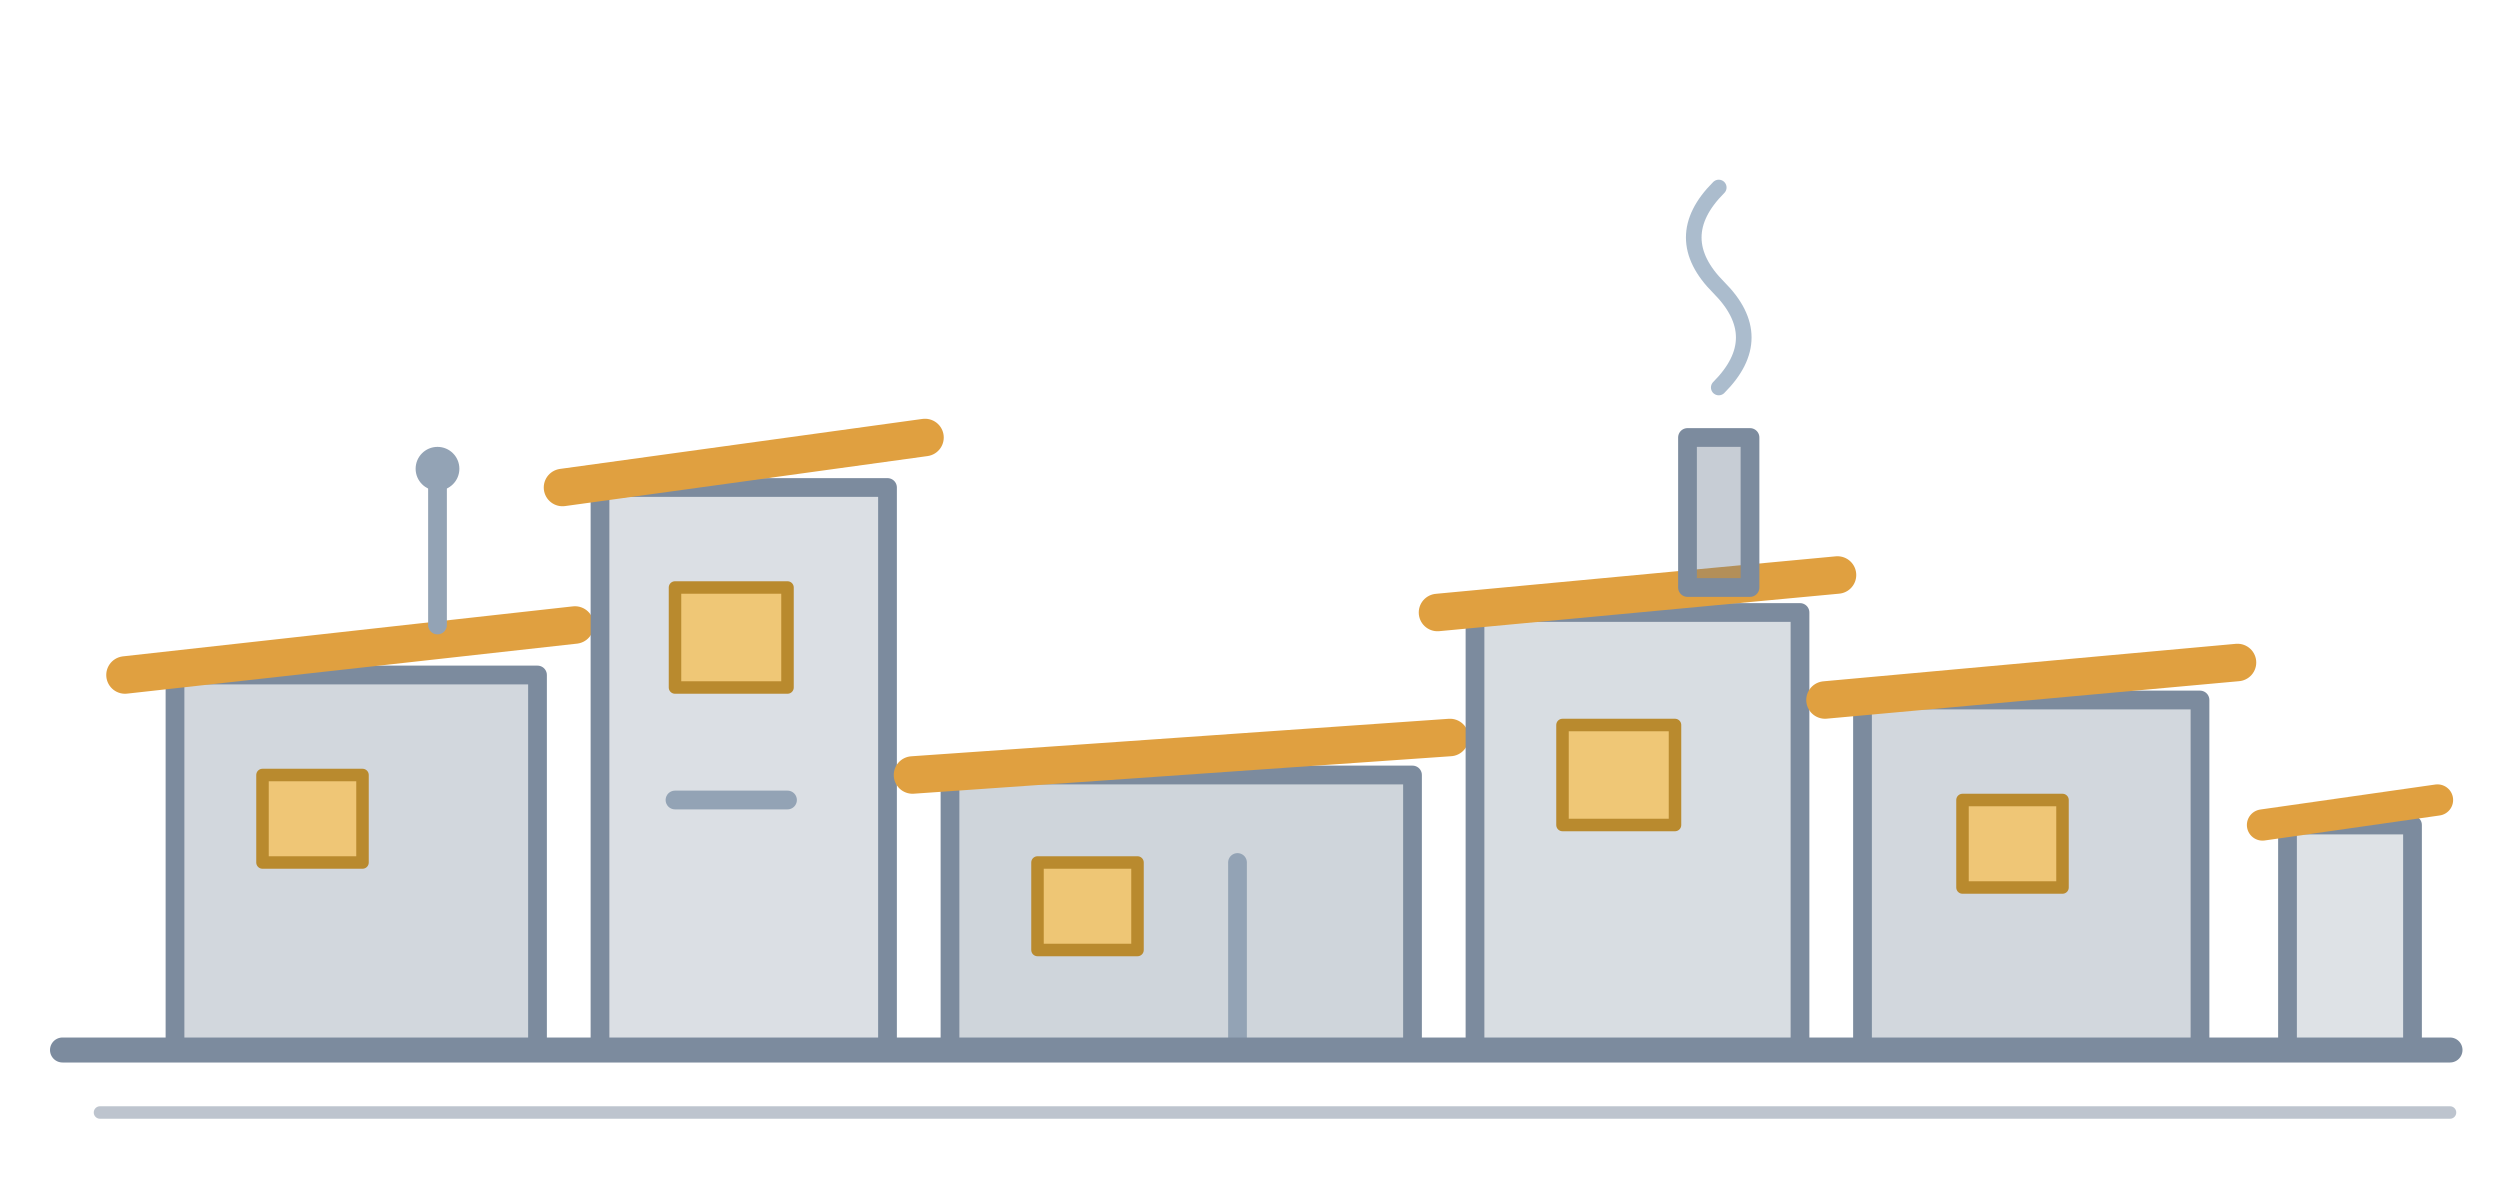
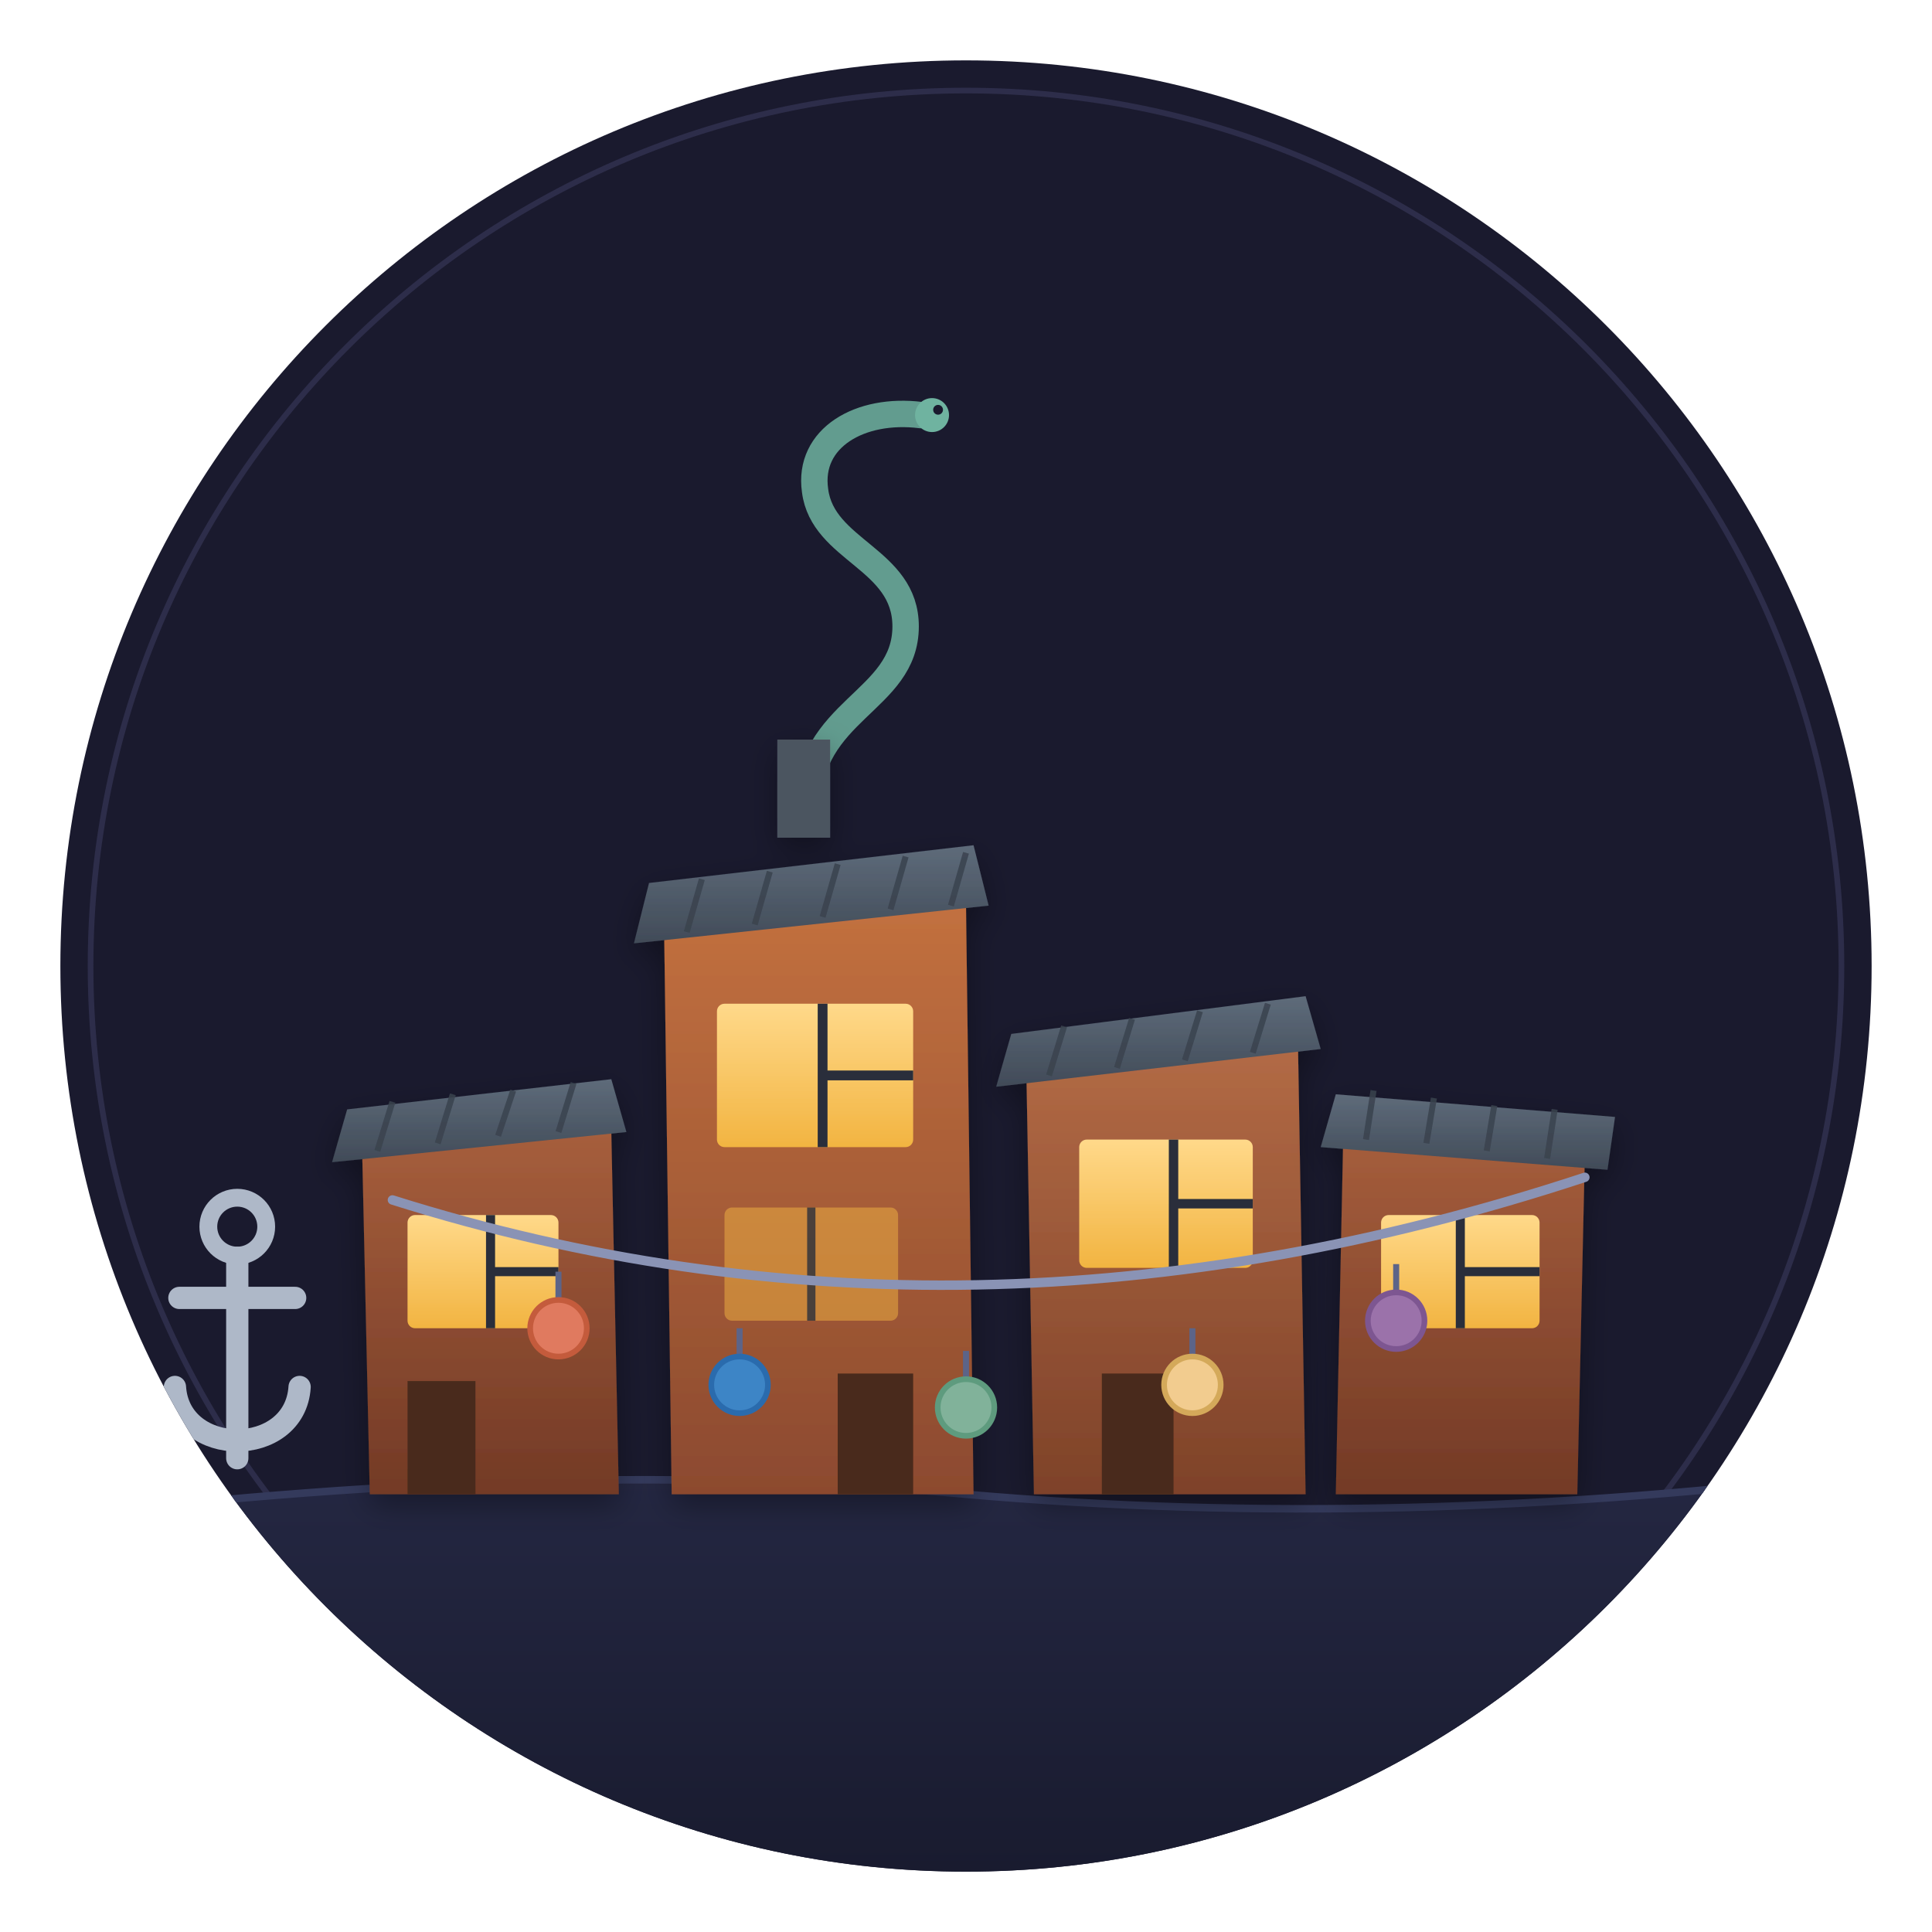
- <svg xmlns="http://www.w3.org/2000/svg" viewBox="0 0 400 190" width="400" height="190" role="img" aria-labelledby="title desc">
-   <g fill="none" stroke="#7C8B9E" stroke-width="3" stroke-linejoin="round" stroke-linecap="round">
-     <path d="M28 168 V108 H86 V168" fill="#5E7186" fill-opacity="0.28" />
-     <path d="M20 108 L92 100" stroke="#E0A040" stroke-width="6" />
-     <rect x="42" y="124" width="16" height="14" fill="#F2C46B" fill-opacity="0.9" stroke="#B98A2E" stroke-width="2" />
-     <path d="M70 78 V100" stroke="#93A3B5" stroke-width="3" />
-     <circle cx="70" cy="75" r="3.5" fill="#93A3B5" stroke="none" />
-     <path d="M96 168 V78 H142 V168" fill="#5E7186" fill-opacity="0.22" />
-     <path d="M90 78 L148 70" stroke="#E0A040" stroke-width="6" />
-     <rect x="108" y="94" width="18" height="16" fill="#F2C46B" fill-opacity="0.9" stroke="#B98A2E" stroke-width="2" />
-     <path d="M108 128 H126" stroke="#93A3B5" stroke-width="3" />
-     <path d="M152 168 V124 H226 V168" fill="#5E7186" fill-opacity="0.30" />
-     <path d="M146 124 L232 118" stroke="#E0A040" stroke-width="6" />
-     <rect x="166" y="138" width="16" height="14" fill="#F2C46B" fill-opacity="0.9" stroke="#B98A2E" stroke-width="2" />
-     <path d="M198 138 V168" stroke="#93A3B5" stroke-width="3" />
-     <path d="M236 168 V98 H288 V168" fill="#5E7186" fill-opacity="0.24" />
-     <path d="M230 98 L294 92" stroke="#E0A040" stroke-width="6" />
-     <rect x="270" y="70" width="10" height="24" fill="#5E7186" fill-opacity="0.35" stroke="#7C8B9E" stroke-width="3" />
-     <path d="M275 62 q8 -8 0 -16 q-8 -8 0 -16" stroke="#9CB0C4" stroke-width="2.5" stroke-opacity="0.85" />
-     <rect x="250" y="116" width="18" height="16" fill="#F2C46B" fill-opacity="0.9" stroke="#B98A2E" stroke-width="2" />
-     <path d="M298 168 V112 H352 V168" fill="#5E7186" fill-opacity="0.28" />
-     <path d="M292 112 L358 106" stroke="#E0A040" stroke-width="6" />
-     <rect x="314" y="128" width="16" height="14" fill="#F2C46B" fill-opacity="0.9" stroke="#B98A2E" stroke-width="2" />
-     <path d="M366 168 V132 H386 V168" fill="#5E7186" fill-opacity="0.20" />
-     <path d="M362 132 L390 128" stroke="#E0A040" stroke-width="5" />
-     <path d="M10 168 H392" stroke="#7C8B9E" stroke-width="4" />
-     <path d="M16 178 H392" stroke="#7C8B9E" stroke-width="2" stroke-opacity="0.5" />
+ <svg xmlns="http://www.w3.org/2000/svg" viewBox="0 0 512 512" width="512" height="512" role="img" aria-labelledby="title desc">
+   <defs>
+     <linearGradient id="wallA" x1="0%" y1="0%" x2="0%" y2="100%">
+       <stop offset="0%" stop-color="#C2703F" />
+       <stop offset="100%" stop-color="#8C4A2F" />
+     </linearGradient>
+     <linearGradient id="wallB" x1="0%" y1="0%" x2="0%" y2="100%">
+       <stop offset="0%" stop-color="#A65E3C" />
+       <stop offset="100%" stop-color="#733A26" />
+     </linearGradient>
+     <linearGradient id="wallC" x1="0%" y1="0%" x2="0%" y2="100%">
+       <stop offset="0%" stop-color="#B26A45" />
+       <stop offset="100%" stop-color="#7E4229" />
+     </linearGradient>
+     <linearGradient id="roof" x1="0%" y1="0%" x2="0%" y2="100%">
+       <stop offset="0%" stop-color="#5E6B7A" />
+       <stop offset="100%" stop-color="#414B58" />
+     </linearGradient>
+     <linearGradient id="glow" x1="0%" y1="0%" x2="0%" y2="100%">
+       <stop offset="0%" stop-color="#FFD98A" />
+       <stop offset="100%" stop-color="#F2B441" />
+     </linearGradient>
+     <linearGradient id="ground" x1="0%" y1="0%" x2="0%" y2="100%">
+       <stop offset="0%" stop-color="#242742" />
+       <stop offset="100%" stop-color="#191b2f" />
+     </linearGradient>
+     <filter id="sh" x="-12%" y="-12%" width="126%" height="130%">
+       <feDropShadow dx="0" dy="3" stdDeviation="4" flood-color="#00000055" />
+     </filter>
+     <clipPath id="disc">
+       <circle cx="256" cy="256" r="240" />
+     </clipPath>
+   </defs>
+   <circle cx="256" cy="256" r="240" fill="#1a1a2e" />
+   <circle cx="256" cy="256" r="232" fill="none" stroke="#2d2d4a" stroke-width="1.5" />
+   <g clip-path="url(#disc)">
+     <path d="M16 402 Q 150 386 256 396 Q 370 406 496 390 L496 496 L16 496 Z" fill="url(#ground)" />
+     <path d="M16 402 Q 150 386 256 396 Q 370 406 496 390" fill="none" stroke="#343a5c" stroke-width="2" />
+     <path d="M214 214 C 214 188 240 186 240 166 C 240 148 218 146 216 130 C 214 116 228 108 244 110" fill="none" stroke="#6FB3A0" stroke-width="7" stroke-linecap="round" opacity="0.85" />
+     <circle cx="247" cy="110" r="4.5" fill="#6FB3A0" />
+     <circle cx="248.6" cy="108.6" r="1.3" fill="#1a1a2e" />
+     <g filter="url(#sh)">
+       <path d="M96 306 L162 300 L164 396 L98 396 Z" fill="url(#wallB)" />
+       <path d="M88 308 L166 300 L162 286 L92 294 Z" fill="url(#roof)" />
+       <g stroke="#39424E" stroke-width="1.6" opacity="0.85">
+         <path d="M100 305 L104 292" />
+         <path d="M116 303 L120 290" />
+         <path d="M132 301 L136 289" />
+         <path d="M148 300 L152 287" />
+       </g>
+       <rect x="108" y="322" width="40" height="30" rx="2" fill="url(#glow)" />
+       <g stroke="#2A2F3A" stroke-width="2.4">
+         <path d="M130 322 L130 352" />
+         <path d="M130 337 L148 337" />
+       </g>
+       <rect x="108" y="366" width="18" height="30" fill="#4A2A1C" />
+     </g>
+     <g filter="url(#sh)">
+       <rect x="206" y="196" width="14" height="26" fill="#4C5561" />
+       <path d="M176 246 L256 240 L258 396 L178 396 Z" fill="url(#wallA)" />
+       <path d="M168 250 L262 240 L258 224 L172 234 Z" fill="url(#roof)" />
+       <g stroke="#39424E" stroke-width="1.6" opacity="0.85">
+         <path d="M182 247 L186 233" />
+         <path d="M200 245 L204 231" />
+         <path d="M218 243 L222 229" />
+         <path d="M236 241 L240 227" />
+         <path d="M252 240 L256 226" />
+       </g>
+       <rect x="190" y="266" width="52" height="38" rx="2" fill="url(#glow)" />
+       <g stroke="#2A2F3A" stroke-width="2.6">
+         <path d="M218 266 L218 304" />
+         <path d="M218 285 L242 285" />
+       </g>
+       <rect x="192" y="320" width="46" height="30" rx="2" fill="#F2B441" opacity="0.5" />
+       <path d="M215 320 L215 350" stroke="#2A2F3A" stroke-width="2.2" opacity="0.8" />
+       <rect x="222" y="364" width="20" height="32" fill="#4A2A1C" />
+     </g>
+     <g filter="url(#sh)">
+       <path d="M272 284 L344 278 L346 396 L274 396 Z" fill="url(#wallC)" />
+       <path d="M264 288 L350 278 L346 264 L268 274 Z" fill="url(#roof)" />
+       <g stroke="#39424E" stroke-width="1.6" opacity="0.85">
+         <path d="M278 285 L282 272" />
+         <path d="M296 283 L300 270" />
+         <path d="M314 281 L318 268" />
+         <path d="M332 279 L336 266" />
+       </g>
+       <rect x="286" y="302" width="46" height="34" rx="2" fill="url(#glow)" />
+       <g stroke="#2A2F3A" stroke-width="2.5">
+         <path d="M311 302 L311 336" />
+         <path d="M311 319 L332 319" />
+       </g>
+       <rect x="292" y="364" width="19" height="32" fill="#4A2A1C" />
+     </g>
+     <g filter="url(#sh)">
+       <path d="M356 300 L420 306 L418 396 L354 396 Z" fill="url(#wallB)" />
+       <path d="M350 304 L426 310 L428 296 L354 290 Z" fill="url(#roof)" />
+       <g stroke="#39424E" stroke-width="1.6" opacity="0.85">
+         <path d="M362 302 L364 289" />
+         <path d="M378 303 L380 291" />
+         <path d="M394 305 L396 293" />
+         <path d="M410 307 L412 294" />
+       </g>
+       <rect x="366" y="322" width="42" height="30" rx="2" fill="url(#glow)" />
+       <g stroke="#2A2F3A" stroke-width="2.4">
+         <path d="M387 322 L387 352" />
+         <path d="M387 337 L408 337" />
+       </g>
+     </g>
+     <path d="M104 318 Q 256 366 420 312" fill="none" stroke="#8A93B5" stroke-width="2.5" stroke-linecap="round" />
+     <g stroke="#5C6488" stroke-width="1.6">
+       <path d="M148 337 L148 347" />
+       <path d="M196 352 L196 362" />
+       <path d="M256 358 L256 368" />
+       <path d="M316 352 L316 362" />
+       <path d="M370 335 L370 345" />
+     </g>
+     <circle cx="148" cy="352" r="7.5" fill="#E07A5F" stroke="#C45B3C" stroke-width="1.5" />
+     <circle cx="196" cy="367" r="7.5" fill="#3D85C6" stroke="#2A6BAD" stroke-width="1.5" />
+     <circle cx="256" cy="373" r="7.5" fill="#81B29A" stroke="#5E9B7E" stroke-width="1.5" />
+     <circle cx="316" cy="367" r="7.5" fill="#F2CC8F" stroke="#D4A95A" stroke-width="1.5" />
+     <circle cx="370" cy="350" r="7.5" fill="#9B72AA" stroke="#7D5691" stroke-width="1.5" />
+     <g transform="translate(44,318) scale(1.18)" stroke="#AEB8C8" fill="none" stroke-linecap="round">
+       <circle cx="16" cy="6" r="6.5" stroke-width="4" />
+       <path d="M16 13 L16 58" stroke-width="5" />
+       <path d="M3 22 L29 22" stroke-width="5" />
+       <path d="M2 42 C 3 58 29 58 30 42" stroke-width="5" />
+     </g>
  </g>
</svg>
